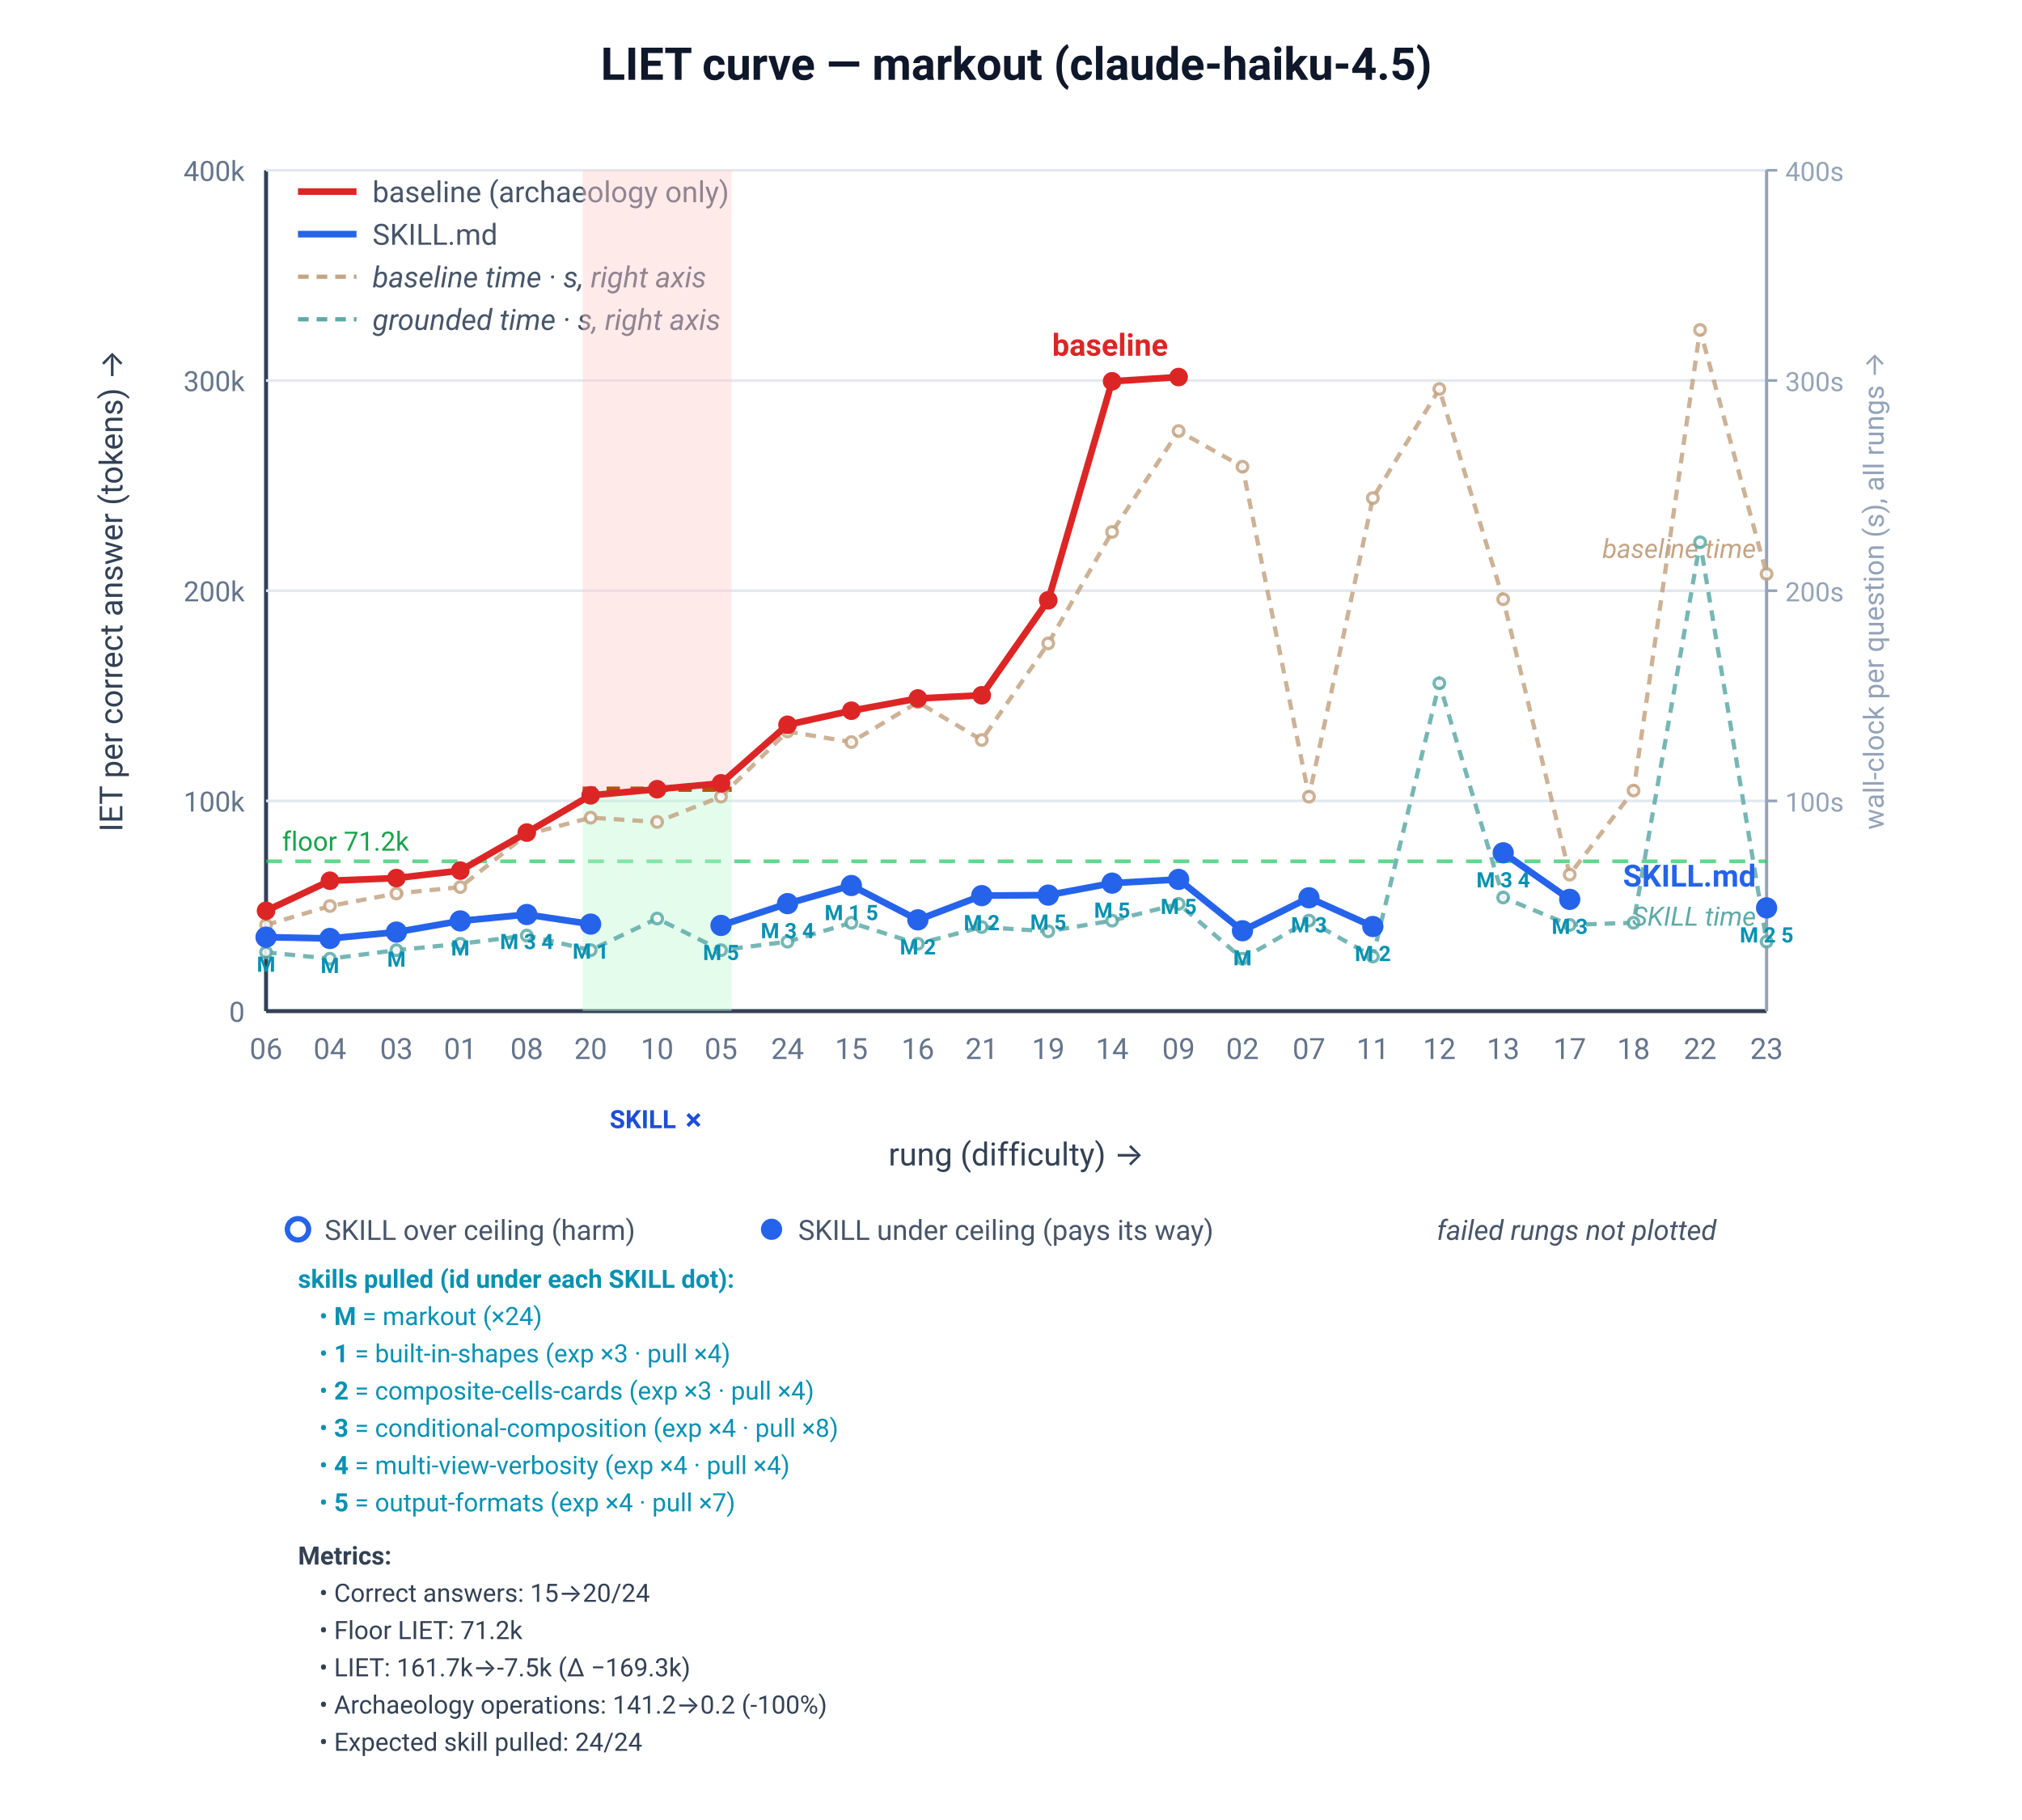
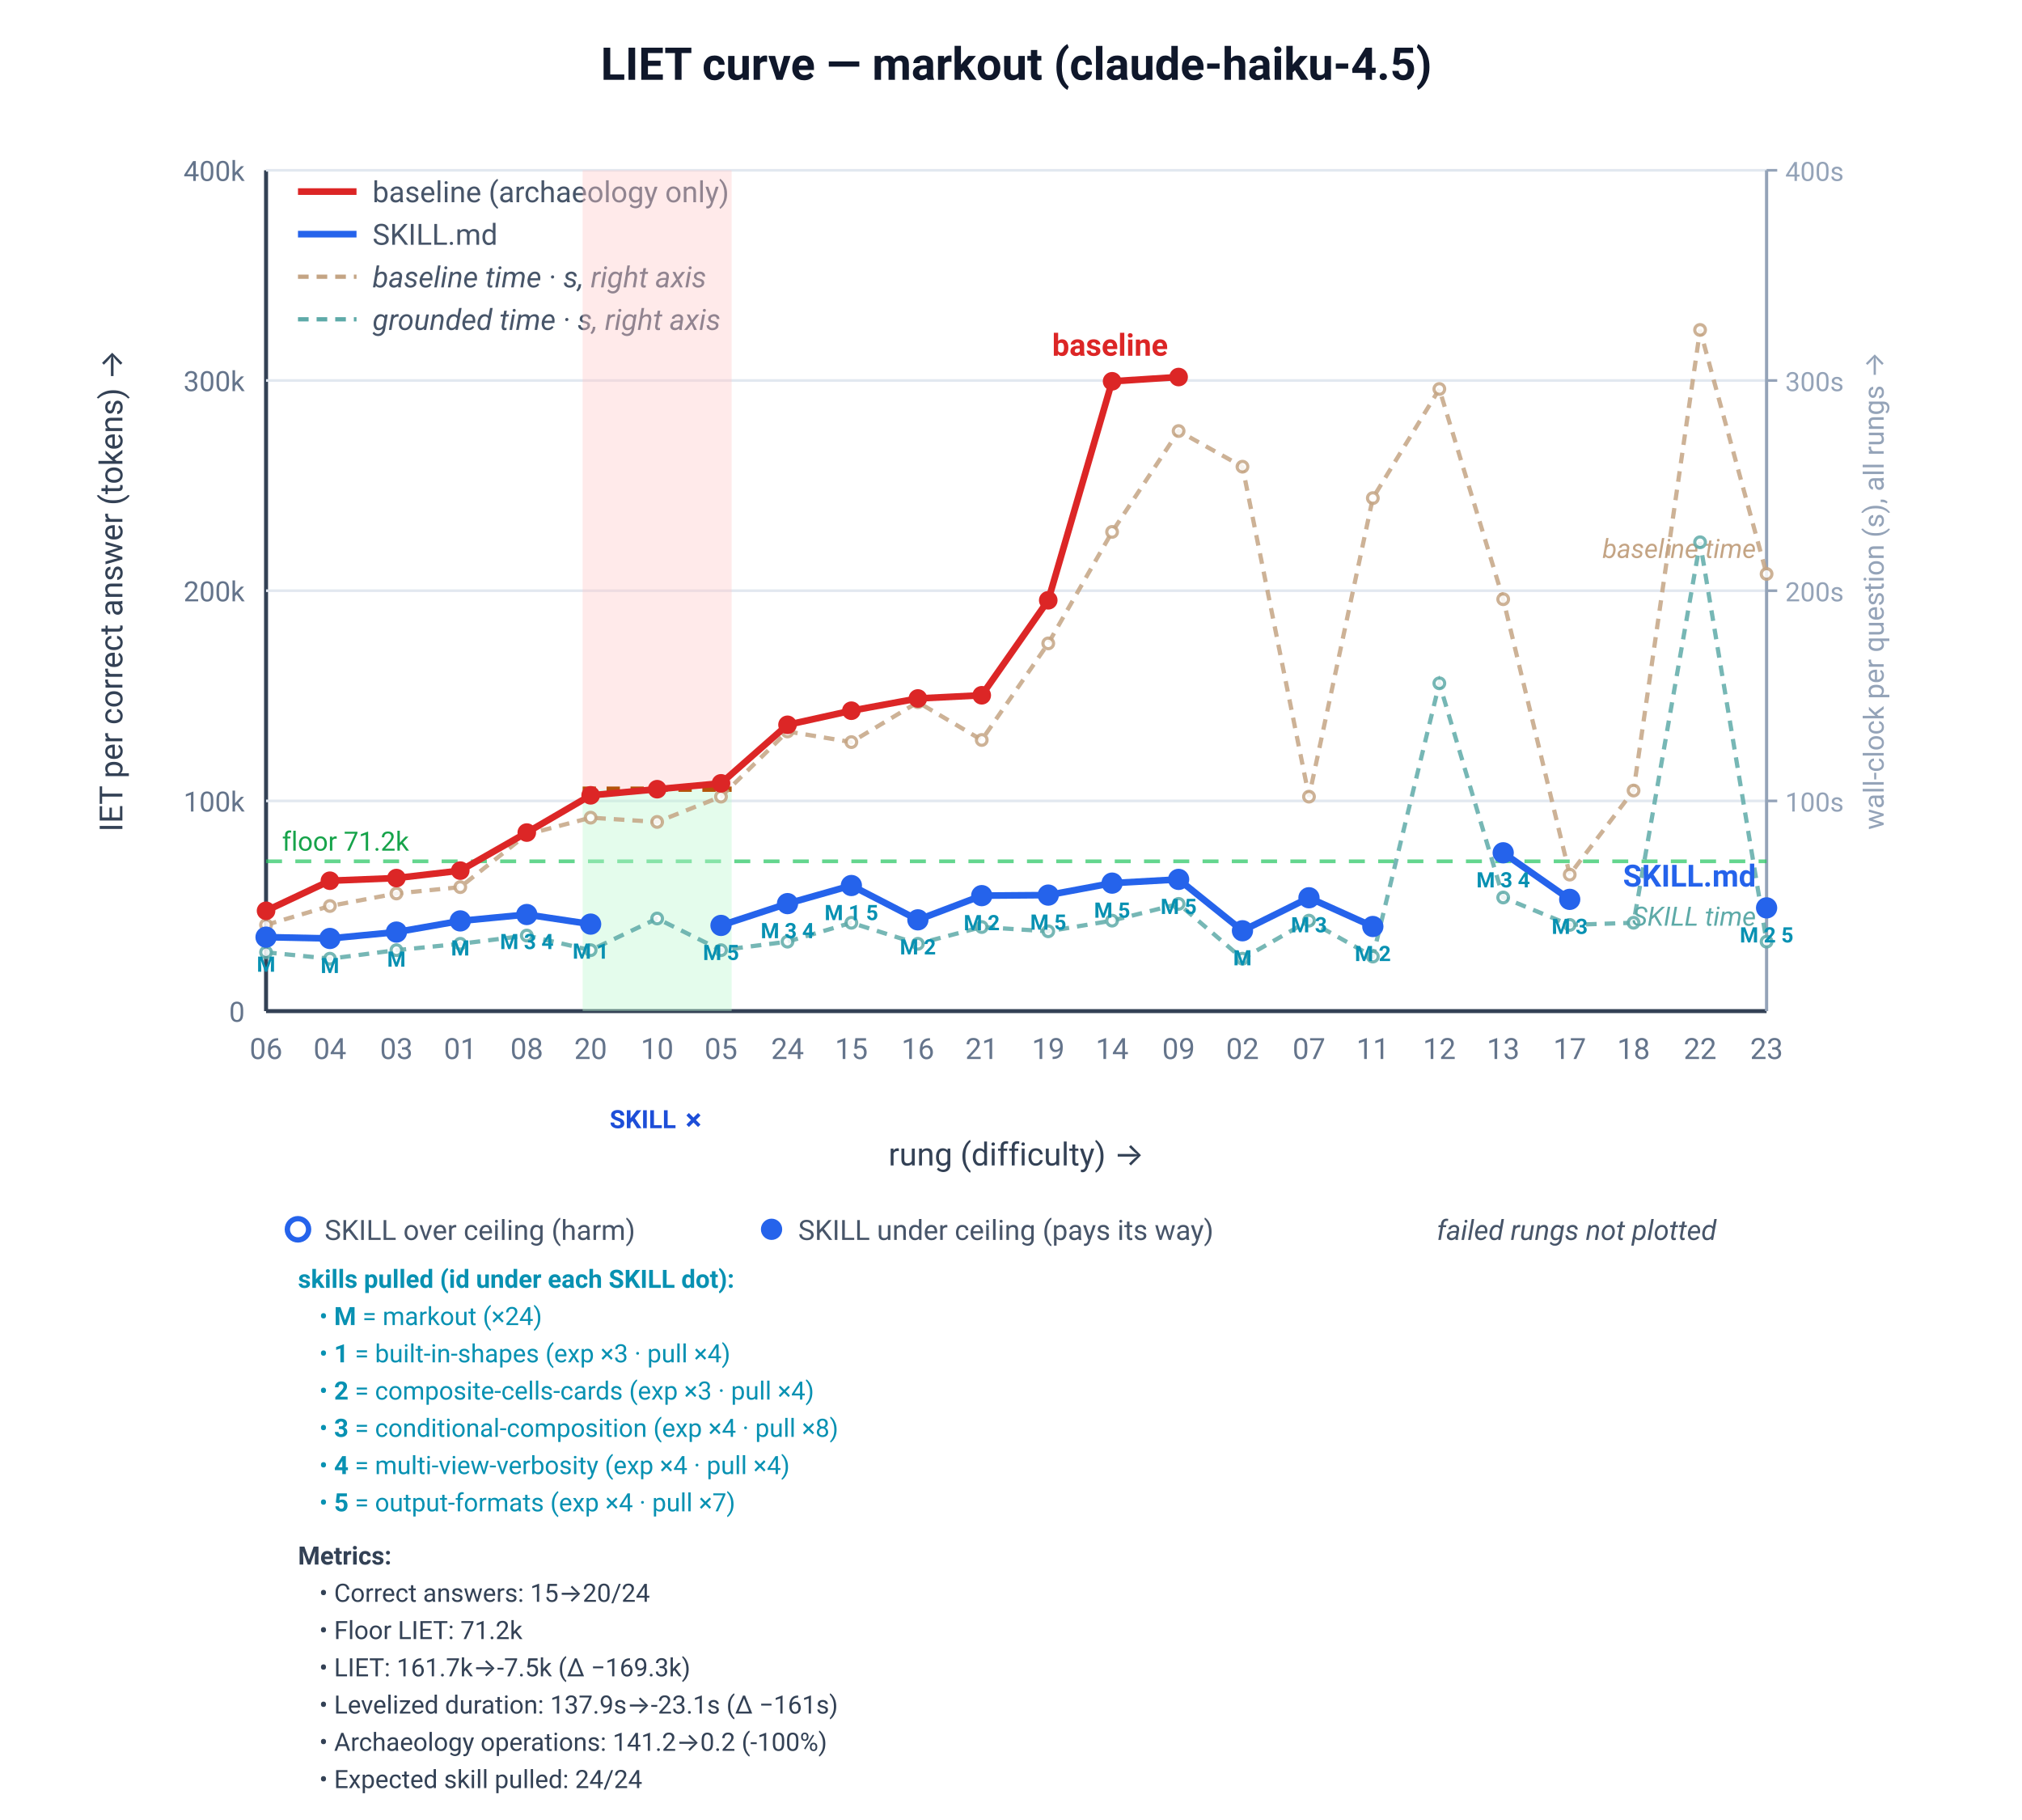
<svg xmlns="http://www.w3.org/2000/svg" viewBox="0 0 760 684" font-family="ui-sans-serif, system-ui, -apple-system, Segoe UI, Roboto, sans-serif">
  <rect width="760" height="684" fill="#ffffff" />
  <text x="382" y="30" text-anchor="middle" font-size="17" font-weight="700" fill="#0f172a">LIET curve — markout (claude-haiku-4.5)</text>
  <line x1="100" y1="380" x2="664" y2="380" stroke="#334155" stroke-width="1.5" />
  <line x1="100" y1="380" x2="100" y2="64" stroke="#334155" stroke-width="1.5" />
  <text x="92" y="384" text-anchor="end" font-size="10.5" fill="#64748b">0</text>
  <line x1="100" y1="301" x2="664" y2="301" stroke="#e2e8f0" stroke-width="1" />
  <text x="92" y="305" text-anchor="end" font-size="10.5" fill="#64748b">100k</text>
  <line x1="100" y1="222" x2="664" y2="222" stroke="#e2e8f0" stroke-width="1" />
  <text x="92" y="226" text-anchor="end" font-size="10.5" fill="#64748b">200k</text>
  <line x1="100" y1="143" x2="664" y2="143" stroke="#e2e8f0" stroke-width="1" />
  <text x="92" y="147" text-anchor="end" font-size="10.5" fill="#64748b">300k</text>
  <line x1="100" y1="64" x2="664" y2="64" stroke="#e2e8f0" stroke-width="1" />
  <text x="92" y="68" text-anchor="end" font-size="10.5" fill="#64748b">400k</text>
  <text x="382" y="438" text-anchor="middle" font-size="12" fill="#334155">rung (difficulty) →</text>
  <text x="46" y="222" text-anchor="middle" font-size="12" fill="#334155" transform="rotate(-90 46 222)">IET per correct answer (tokens) →</text>
  <line x1="664" y1="380" x2="664" y2="64" stroke="#94a3b8" stroke-width="1.2" />
  <line x1="664" y1="301" x2="668" y2="301" stroke="#94a3b8" stroke-width="1" />
  <text x="671" y="305" text-anchor="start" font-size="10" fill="#94a3b8">100s</text>
  <line x1="664" y1="222" x2="668" y2="222" stroke="#94a3b8" stroke-width="1" />
  <text x="671" y="226" text-anchor="start" font-size="10" fill="#94a3b8">200s</text>
  <line x1="664" y1="143" x2="668" y2="143" stroke="#94a3b8" stroke-width="1" />
  <text x="671" y="147" text-anchor="start" font-size="10" fill="#94a3b8">300s</text>
  <line x1="664" y1="64" x2="668" y2="64" stroke="#94a3b8" stroke-width="1" />
  <text x="671" y="68" text-anchor="start" font-size="10" fill="#94a3b8">400s</text>
  <text x="708" y="222" text-anchor="middle" font-size="10.5" fill="#94a3b8" transform="rotate(-90 708 222)">wall-clock per question (s), all rungs →</text>
  <line x1="100" y1="323.7" x2="664" y2="323.7" stroke="#22c55e" stroke-width="1.4" stroke-dasharray="6 5" opacity="0.7" />
  <text x="106" y="319.7" font-size="10" fill="#16a34a">floor 71.2k</text>
  <g font-size="11" fill="#475569">
    <line x1="112" y1="72" x2="134" y2="72" stroke="#dc2626" stroke-width="2.5" />
    <text x="140" y="76">baseline (archaeology only)</text>
    <line x1="112" y1="88" x2="134" y2="88" stroke="#2563eb" stroke-width="2.5" />
    <text x="140" y="92">SKILL.md</text>
    <line x1="112" y1="104" x2="134" y2="104" stroke="#c4a484" stroke-width="1.6" stroke-dasharray="4 3" />
    <text x="140" y="108" font-style="italic">baseline time · s, right axis</text>
    <line x1="112" y1="120" x2="134" y2="120" stroke="#5eaaa8" stroke-width="1.6" stroke-dasharray="4 3" />
    <text x="140" y="124" font-style="italic">grounded time · s, right axis</text>
  </g>
  <g font-size="11" fill="#64748b" text-anchor="middle">
    <text x="100" y="398">06</text>
    <text x="124" y="398">04</text>
    <text x="149" y="398">03</text>
    <text x="173" y="398">01</text>
    <text x="198" y="398">08</text>
    <text x="222" y="398">20</text>
    <text x="247" y="398">10</text>
    <text x="271" y="398">05</text>
    <text x="296" y="398">24</text>
    <text x="320" y="398">15</text>
    <text x="345" y="398">16</text>
    <text x="369" y="398">21</text>
    <text x="394" y="398">19</text>
    <text x="418" y="398">14</text>
    <text x="443" y="398">09</text>
    <text x="467" y="398">02</text>
    <text x="492" y="398">07</text>
    <text x="516" y="398">11</text>
    <text x="541" y="398">12</text>
    <text x="565" y="398">13</text>
    <text x="590" y="398">17</text>
    <text x="614" y="398">18</text>
    <text x="639" y="398">22</text>
    <text x="664" y="398">23</text>
  </g>
  <rect x="219" y="296.6" width="56" height="83.4" fill="#bbf7d0" opacity="0.4" />
  <rect x="219" y="64" width="56" height="232.6" fill="#fecaca" opacity="0.4" />
  <line x1="219" y1="296.6" x2="275" y2="296.6" stroke="#b45309" stroke-width="2" stroke-dasharray="5 4" />
  <text x="247" y="424" text-anchor="middle" font-size="9.5" font-weight="700" fill="#1d4ed8">SKILL ✗</text>
  <polyline points="100,347.6 124,340.5 149,335.8 173,333.4 198,313.6 222,307.3 247,308.9 271,299.4 296,274.9 320,278.9 345,263.9 369,278.1 394,241.8 418,199.9 443,162 467,175.4 492,299.4 516,187.2 541,146.2 565,225.2 590,328.7 614,297.1 639,124 664,215.7" fill="none" stroke="#c4a484" stroke-width="1.6" stroke-dasharray="4 3" opacity="0.85" />
  <circle cx="100" cy="347.6" r="2" fill="white" stroke="#c4a484" stroke-width="1.2" opacity="0.85" />
  <circle cx="124" cy="340.5" r="2" fill="white" stroke="#c4a484" stroke-width="1.2" opacity="0.85" />
  <circle cx="149" cy="335.8" r="2" fill="white" stroke="#c4a484" stroke-width="1.2" opacity="0.85" />
  <circle cx="173" cy="333.4" r="2" fill="white" stroke="#c4a484" stroke-width="1.2" opacity="0.85" />
  <circle cx="198" cy="313.6" r="2" fill="white" stroke="#c4a484" stroke-width="1.2" opacity="0.85" />
  <circle cx="222" cy="307.3" r="2" fill="white" stroke="#c4a484" stroke-width="1.2" opacity="0.85" />
  <circle cx="247" cy="308.9" r="2" fill="white" stroke="#c4a484" stroke-width="1.2" opacity="0.85" />
  <circle cx="271" cy="299.4" r="2" fill="white" stroke="#c4a484" stroke-width="1.2" opacity="0.85" />
  <circle cx="296" cy="274.9" r="2" fill="white" stroke="#c4a484" stroke-width="1.2" opacity="0.85" />
  <circle cx="320" cy="278.9" r="2" fill="white" stroke="#c4a484" stroke-width="1.2" opacity="0.85" />
  <circle cx="345" cy="263.9" r="2" fill="white" stroke="#c4a484" stroke-width="1.2" opacity="0.85" />
  <circle cx="369" cy="278.1" r="2" fill="white" stroke="#c4a484" stroke-width="1.2" opacity="0.85" />
  <circle cx="394" cy="241.8" r="2" fill="white" stroke="#c4a484" stroke-width="1.2" opacity="0.85" />
  <circle cx="418" cy="199.9" r="2" fill="white" stroke="#c4a484" stroke-width="1.2" opacity="0.85" />
  <circle cx="443" cy="162" r="2" fill="white" stroke="#c4a484" stroke-width="1.2" opacity="0.85" />
  <circle cx="467" cy="175.4" r="2" fill="white" stroke="#c4a484" stroke-width="1.2" opacity="0.85" />
  <circle cx="492" cy="299.4" r="2" fill="white" stroke="#c4a484" stroke-width="1.2" opacity="0.85" />
  <circle cx="516" cy="187.2" r="2" fill="white" stroke="#c4a484" stroke-width="1.2" opacity="0.85" />
  <circle cx="541" cy="146.2" r="2" fill="white" stroke="#c4a484" stroke-width="1.2" opacity="0.85" />
  <circle cx="565" cy="225.2" r="2" fill="white" stroke="#c4a484" stroke-width="1.2" opacity="0.85" />
  <circle cx="590" cy="328.7" r="2" fill="white" stroke="#c4a484" stroke-width="1.2" opacity="0.85" />
  <circle cx="614" cy="297.1" r="2" fill="white" stroke="#c4a484" stroke-width="1.2" opacity="0.85" />
  <circle cx="639" cy="124" r="2" fill="white" stroke="#c4a484" stroke-width="1.2" opacity="0.85" />
  <circle cx="664" cy="215.7" r="2" fill="white" stroke="#c4a484" stroke-width="1.2" opacity="0.85" />
  <text x="660" y="209.7" text-anchor="end" font-size="10" font-style="italic" fill="#c4a484">baseline time</text>
  <polyline points="100,357.9 124,360.3 149,357.1 173,354.7 198,351.6 222,357.1 247,345.2 271,357.1 296,353.9 320,346.8 345,354.7 369,348.4 394,350 418,346 443,339.7 467,360.3 492,346 516,359.5 541,256.8 565,337.3 590,347.6 614,346.8 639,203.8 664,353.9" fill="none" stroke="#5eaaa8" stroke-width="1.6" stroke-dasharray="4 3" opacity="0.85" />
  <circle cx="100" cy="357.9" r="2" fill="white" stroke="#5eaaa8" stroke-width="1.2" opacity="0.85" />
  <circle cx="124" cy="360.3" r="2" fill="white" stroke="#5eaaa8" stroke-width="1.2" opacity="0.85" />
  <circle cx="149" cy="357.1" r="2" fill="white" stroke="#5eaaa8" stroke-width="1.2" opacity="0.85" />
  <circle cx="173" cy="354.7" r="2" fill="white" stroke="#5eaaa8" stroke-width="1.2" opacity="0.85" />
  <circle cx="198" cy="351.6" r="2" fill="white" stroke="#5eaaa8" stroke-width="1.2" opacity="0.85" />
  <circle cx="222" cy="357.1" r="2" fill="white" stroke="#5eaaa8" stroke-width="1.2" opacity="0.85" />
  <circle cx="247" cy="345.2" r="2" fill="white" stroke="#5eaaa8" stroke-width="1.2" opacity="0.85" />
  <circle cx="271" cy="357.1" r="2" fill="white" stroke="#5eaaa8" stroke-width="1.2" opacity="0.85" />
  <circle cx="296" cy="353.9" r="2" fill="white" stroke="#5eaaa8" stroke-width="1.2" opacity="0.85" />
  <circle cx="320" cy="346.8" r="2" fill="white" stroke="#5eaaa8" stroke-width="1.2" opacity="0.85" />
  <circle cx="345" cy="354.7" r="2" fill="white" stroke="#5eaaa8" stroke-width="1.2" opacity="0.85" />
  <circle cx="369" cy="348.4" r="2" fill="white" stroke="#5eaaa8" stroke-width="1.2" opacity="0.85" />
  <circle cx="394" cy="350" r="2" fill="white" stroke="#5eaaa8" stroke-width="1.2" opacity="0.85" />
  <circle cx="418" cy="346" r="2" fill="white" stroke="#5eaaa8" stroke-width="1.2" opacity="0.85" />
  <circle cx="443" cy="339.7" r="2" fill="white" stroke="#5eaaa8" stroke-width="1.2" opacity="0.85" />
  <circle cx="467" cy="360.3" r="2" fill="white" stroke="#5eaaa8" stroke-width="1.2" opacity="0.85" />
  <circle cx="492" cy="346" r="2" fill="white" stroke="#5eaaa8" stroke-width="1.2" opacity="0.85" />
  <circle cx="516" cy="359.5" r="2" fill="white" stroke="#5eaaa8" stroke-width="1.2" opacity="0.85" />
  <circle cx="541" cy="256.8" r="2" fill="white" stroke="#5eaaa8" stroke-width="1.2" opacity="0.85" />
  <circle cx="565" cy="337.3" r="2" fill="white" stroke="#5eaaa8" stroke-width="1.2" opacity="0.85" />
  <circle cx="590" cy="347.6" r="2" fill="white" stroke="#5eaaa8" stroke-width="1.2" opacity="0.85" />
  <circle cx="614" cy="346.8" r="2" fill="white" stroke="#5eaaa8" stroke-width="1.2" opacity="0.85" />
  <circle cx="639" cy="203.8" r="2" fill="white" stroke="#5eaaa8" stroke-width="1.2" opacity="0.85" />
  <circle cx="664" cy="353.9" r="2" fill="white" stroke="#5eaaa8" stroke-width="1.2" opacity="0.85" />
  <text x="660" y="347.9" text-anchor="end" font-size="10" font-style="italic" fill="#5eaaa8">SKILL time</text>
  <polyline points="100,342.3 124,331 149,330 173,327.2 198,312.9 222,298.9 247,296.6 271,294.4 296,272.4 320,267.1 345,262.5 369,261.3 394,225.6 418,143.3 443,141.7" fill="none" stroke="#dc2626" stroke-width="2.5" />
  <circle cx="100" cy="342.3" r="3.5" fill="#dc2626" />
  <circle cx="124" cy="331" r="3.5" fill="#dc2626" />
  <circle cx="149" cy="330" r="3.5" fill="#dc2626" />
  <circle cx="173" cy="327.2" r="3.5" fill="#dc2626" />
  <circle cx="198" cy="312.9" r="3.5" fill="#dc2626" />
  <circle cx="222" cy="298.9" r="3.5" fill="#dc2626" />
  <circle cx="247" cy="296.6" r="3.5" fill="#dc2626" />
  <circle cx="271" cy="294.4" r="3.5" fill="#dc2626" />
  <circle cx="296" cy="272.4" r="3.5" fill="#dc2626" />
  <circle cx="320" cy="267.1" r="3.5" fill="#dc2626" />
  <circle cx="345" cy="262.5" r="3.5" fill="#dc2626" />
  <circle cx="369" cy="261.3" r="3.5" fill="#dc2626" />
  <circle cx="394" cy="225.6" r="3.5" fill="#dc2626" />
  <circle cx="418" cy="143.3" r="3.5" fill="#dc2626" />
  <circle cx="443" cy="141.7" r="3.5" fill="#dc2626" />
  <text x="439" y="133.7" text-anchor="end" font-size="11.5" font-weight="700" fill="#dc2626">baseline</text>
  <polyline points="100,352.2 124,352.7 149,350.3 173,346.1 198,343.7 222,347.3" fill="none" stroke="#2563eb" stroke-width="2.5" />
  <polyline points="271,347.8 296,339.6 320,332.8 345,345.7 369,336.6 394,336.4 418,331.9 443,330.5 467,349.8 492,337.4 516,348.2" fill="none" stroke="#2563eb" stroke-width="2.5" />
  <polyline points="565,320.5 590,338" fill="none" stroke="#2563eb" stroke-width="2.5" />
  <circle cx="100" cy="352.2" r="4" fill="#2563eb" />
  <circle cx="124" cy="352.7" r="4" fill="#2563eb" />
  <circle cx="149" cy="350.3" r="4" fill="#2563eb" />
  <circle cx="173" cy="346.1" r="4" fill="#2563eb" />
  <circle cx="198" cy="343.7" r="4" fill="#2563eb" />
  <circle cx="222" cy="347.3" r="4" fill="#2563eb" />
  <circle cx="271" cy="347.8" r="4" fill="#2563eb" />
  <circle cx="296" cy="339.6" r="4" fill="#2563eb" />
  <circle cx="320" cy="332.8" r="4" fill="#2563eb" />
  <circle cx="345" cy="345.7" r="4" fill="#2563eb" />
  <circle cx="369" cy="336.6" r="4" fill="#2563eb" />
  <circle cx="394" cy="336.4" r="4" fill="#2563eb" />
  <circle cx="418" cy="331.9" r="4" fill="#2563eb" />
  <circle cx="443" cy="330.5" r="4" fill="#2563eb" />
  <circle cx="467" cy="349.8" r="4" fill="#2563eb" />
  <circle cx="492" cy="337.4" r="4" fill="#2563eb" />
  <circle cx="516" cy="348.2" r="4" fill="#2563eb" />
  <circle cx="565" cy="320.5" r="4" fill="#2563eb" />
  <circle cx="590" cy="338" r="4" fill="#2563eb" />
  <circle cx="664" cy="341.2" r="4" fill="#2563eb" />
  <text x="660" y="333.2" text-anchor="end" font-size="11.5" font-weight="700" fill="#2563eb">SKILL.md</text>
  <g font-size="8" font-weight="700" fill="#0891b2" text-anchor="middle">
    <text x="100" y="365.2">M</text>
    <text x="124" y="365.7">M</text>
    <text x="149" y="363.3">M</text>
    <text x="173" y="359.1">M</text>
    <text x="198" y="356.7">M 3 4</text>
    <text x="222" y="360.3">M 1</text>
    <text x="271" y="360.8">M 5</text>
    <text x="296" y="352.6">M 3 4</text>
    <text x="320" y="345.8">M 1 5</text>
    <text x="345" y="358.7">M 2</text>
    <text x="369" y="349.6">M 2</text>
    <text x="394" y="349.4">M 5</text>
    <text x="418" y="344.9">M 5</text>
    <text x="443" y="343.5">M 5</text>
    <text x="467" y="362.8">M</text>
    <text x="492" y="350.4">M 3</text>
    <text x="516" y="361.2">M 2</text>
    <text x="565" y="333.5">M 3 4</text>
    <text x="590" y="351">M 3</text>
    <text x="664" y="354.2">M 2 5</text>
  </g>
  <g font-size="10.5" fill="#475569">
    <circle cx="112" cy="462" r="4" fill="none" stroke="#2563eb" stroke-width="2" />
    <text x="122" y="466">SKILL over ceiling (harm)</text>
    <circle cx="290" cy="462" r="4" fill="#2563eb" />
    <text x="300" y="466">SKILL under ceiling (pays its way)</text>
    <text x="540" y="466" font-style="italic">failed rungs not plotted</text>
  </g>
  <text x="112" y="484" font-size="9.5" font-weight="700" fill="#0891b2">skills pulled (id under each SKILL dot):</text>
  <g font-size="9.5" fill="#0891b2">
    <text x="120" y="498">• <tspan font-weight="700">M</tspan> = markout (×24)</text>
    <text x="120" y="512">• <tspan font-weight="700">1</tspan> = built-in-shapes (exp ×3 · pull ×4)</text>
    <text x="120" y="526">• <tspan font-weight="700">2</tspan> = composite-cells-cards (exp ×3 · pull ×4)</text>
    <text x="120" y="540">• <tspan font-weight="700">3</tspan> = conditional-composition (exp ×4 · pull ×8)</text>
    <text x="120" y="554">• <tspan font-weight="700">4</tspan> = multi-view-verbosity (exp ×4 · pull ×4)</text>
    <text x="120" y="568">• <tspan font-weight="700">5</tspan> = output-formats (exp ×4 · pull ×7)</text>
  </g>
  <text x="112" y="588" font-size="9.5" font-weight="700" fill="#334155">Metrics:</text>
  <g font-size="9.5" fill="#334155">
    <text x="120" y="602">• Correct answers: 15→20/24</text>
    <text x="120" y="616">• Floor LIET: 71.2k</text>
    <text x="120" y="630">• LIET: 161.7k→-7.5k (Δ −169.3k)</text>
-     <text x="120" y="644">• Archaeology operations: 141.2→0.2 (-100%)</text>
-     <text x="120" y="658">• Expected skill pulled: 24/24</text>
+     <text x="120" y="644">• Levelized duration: 137.9s→-23.1s (Δ −161s)</text>
+     <text x="120" y="658">• Archaeology operations: 141.2→0.2 (-100%)</text>
+     <text x="120" y="672">• Expected skill pulled: 24/24</text>
  </g>
</svg>
